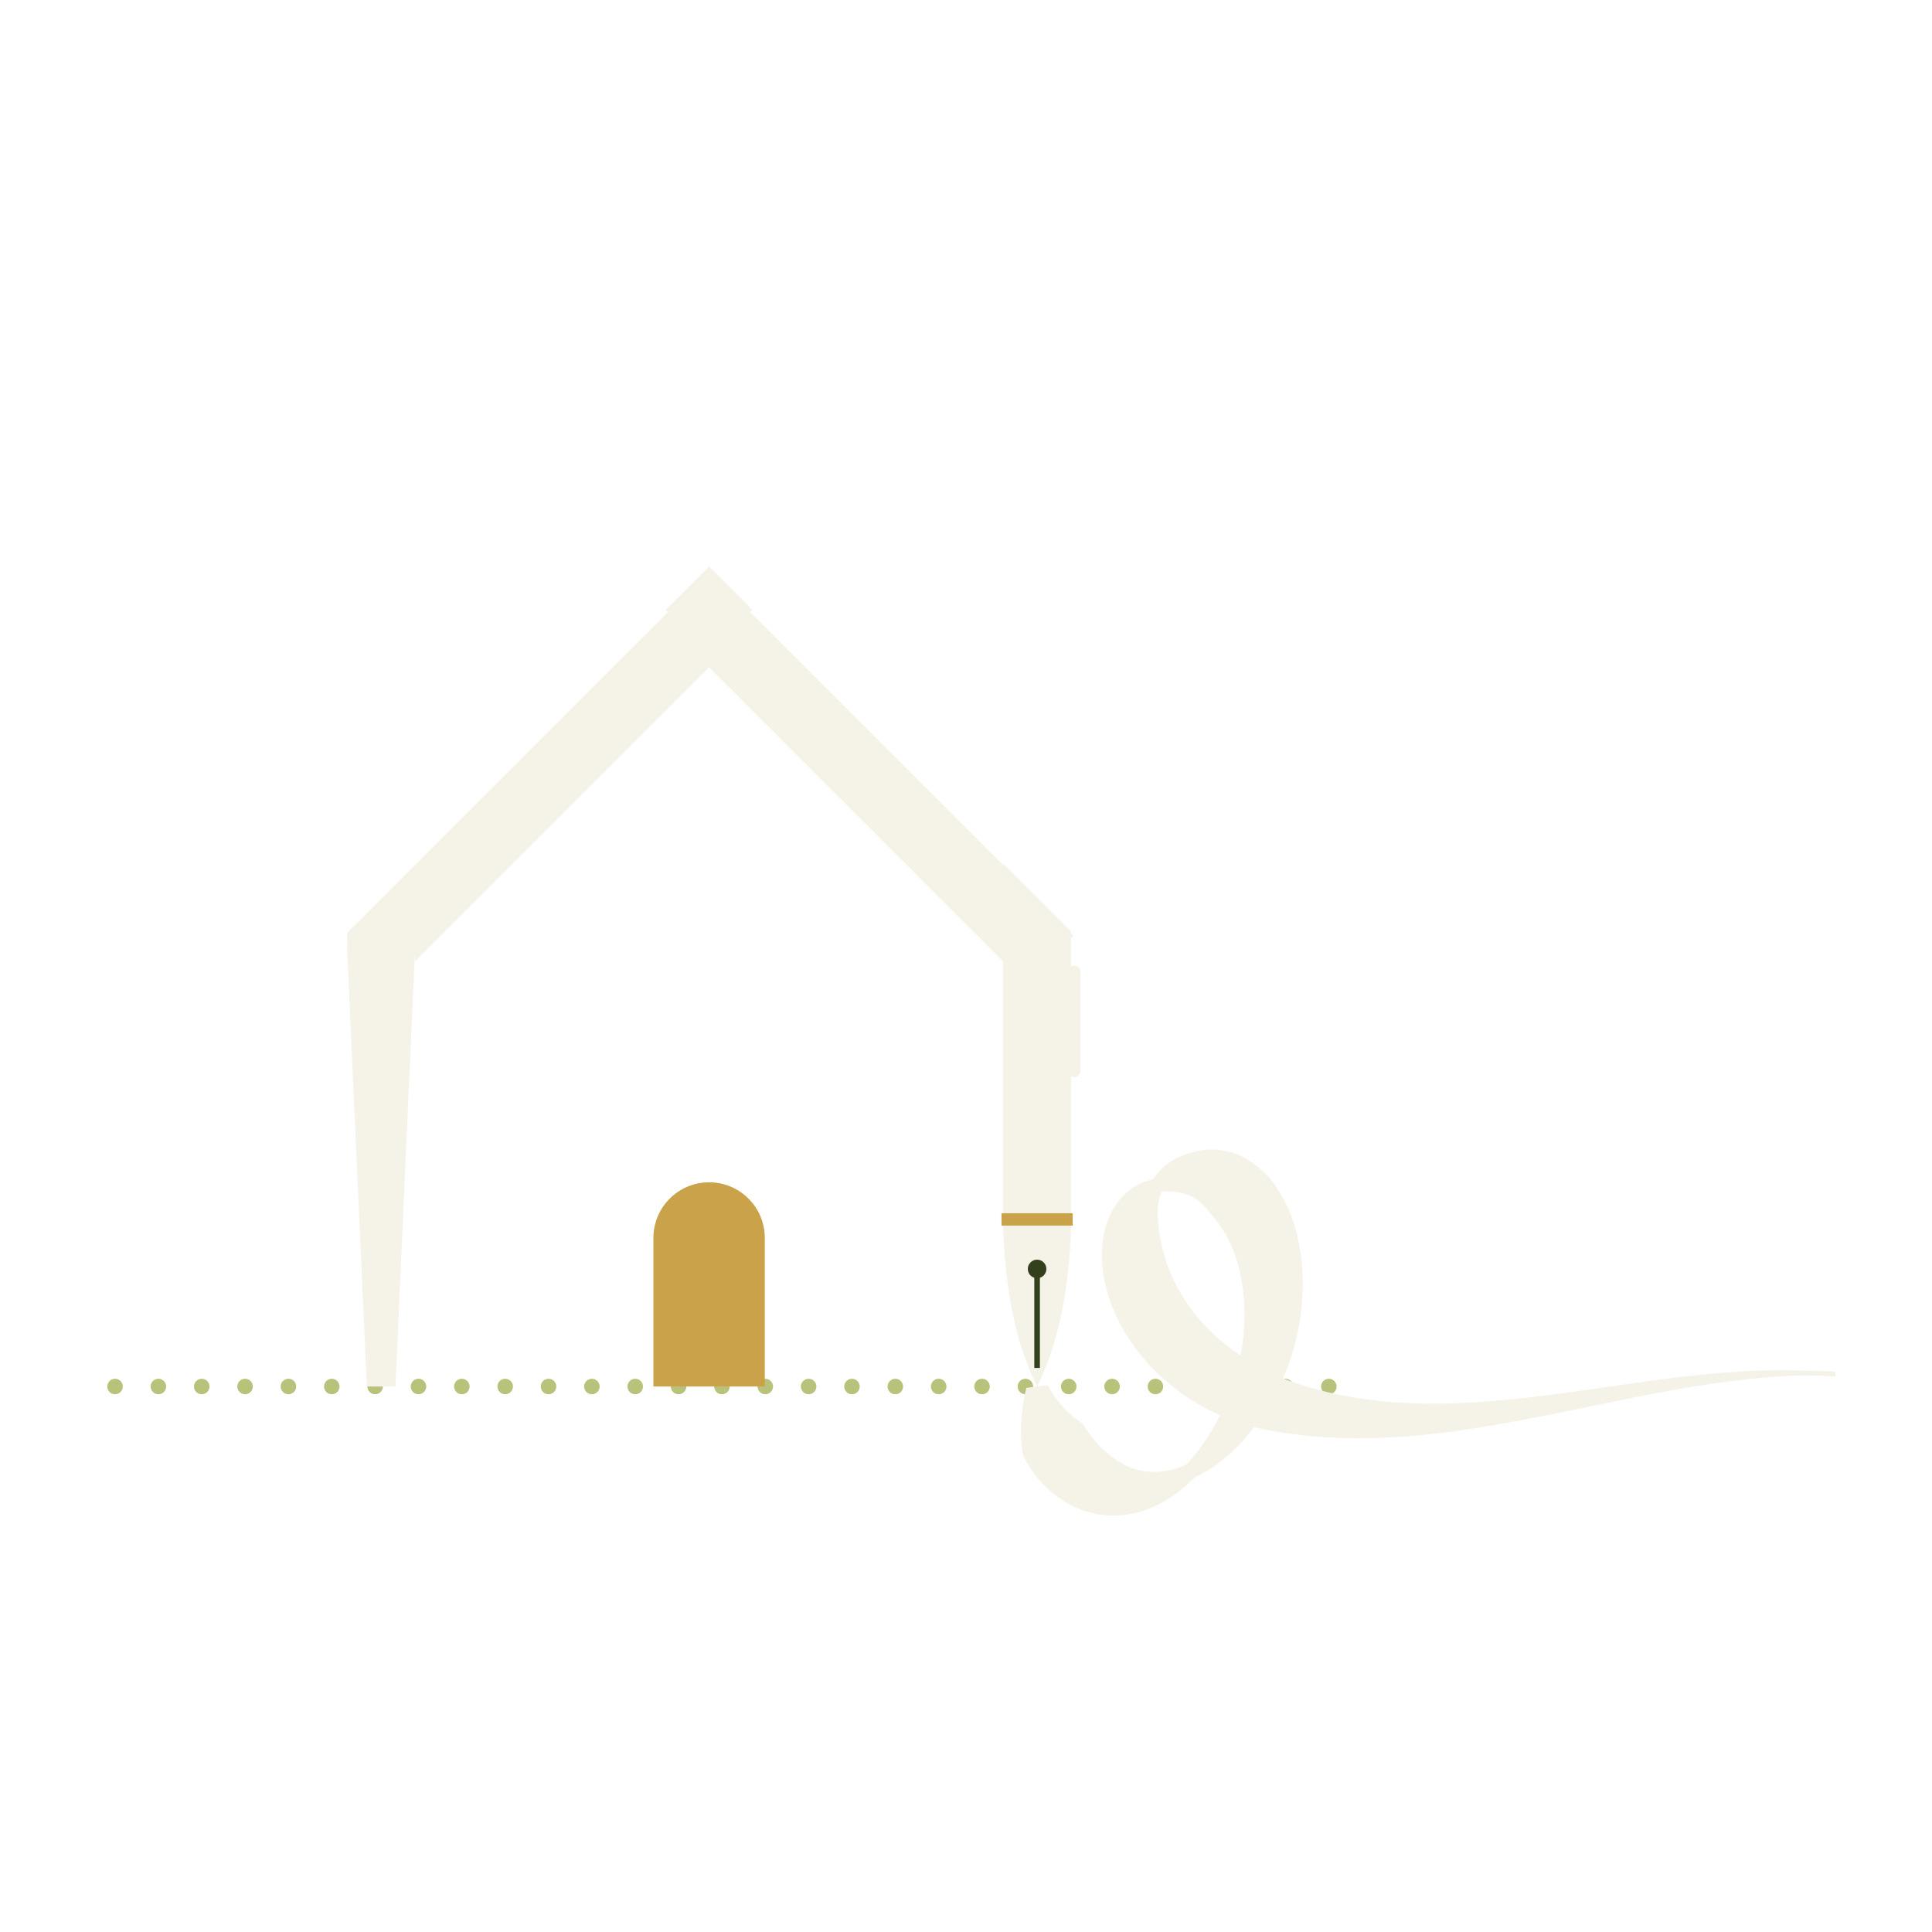
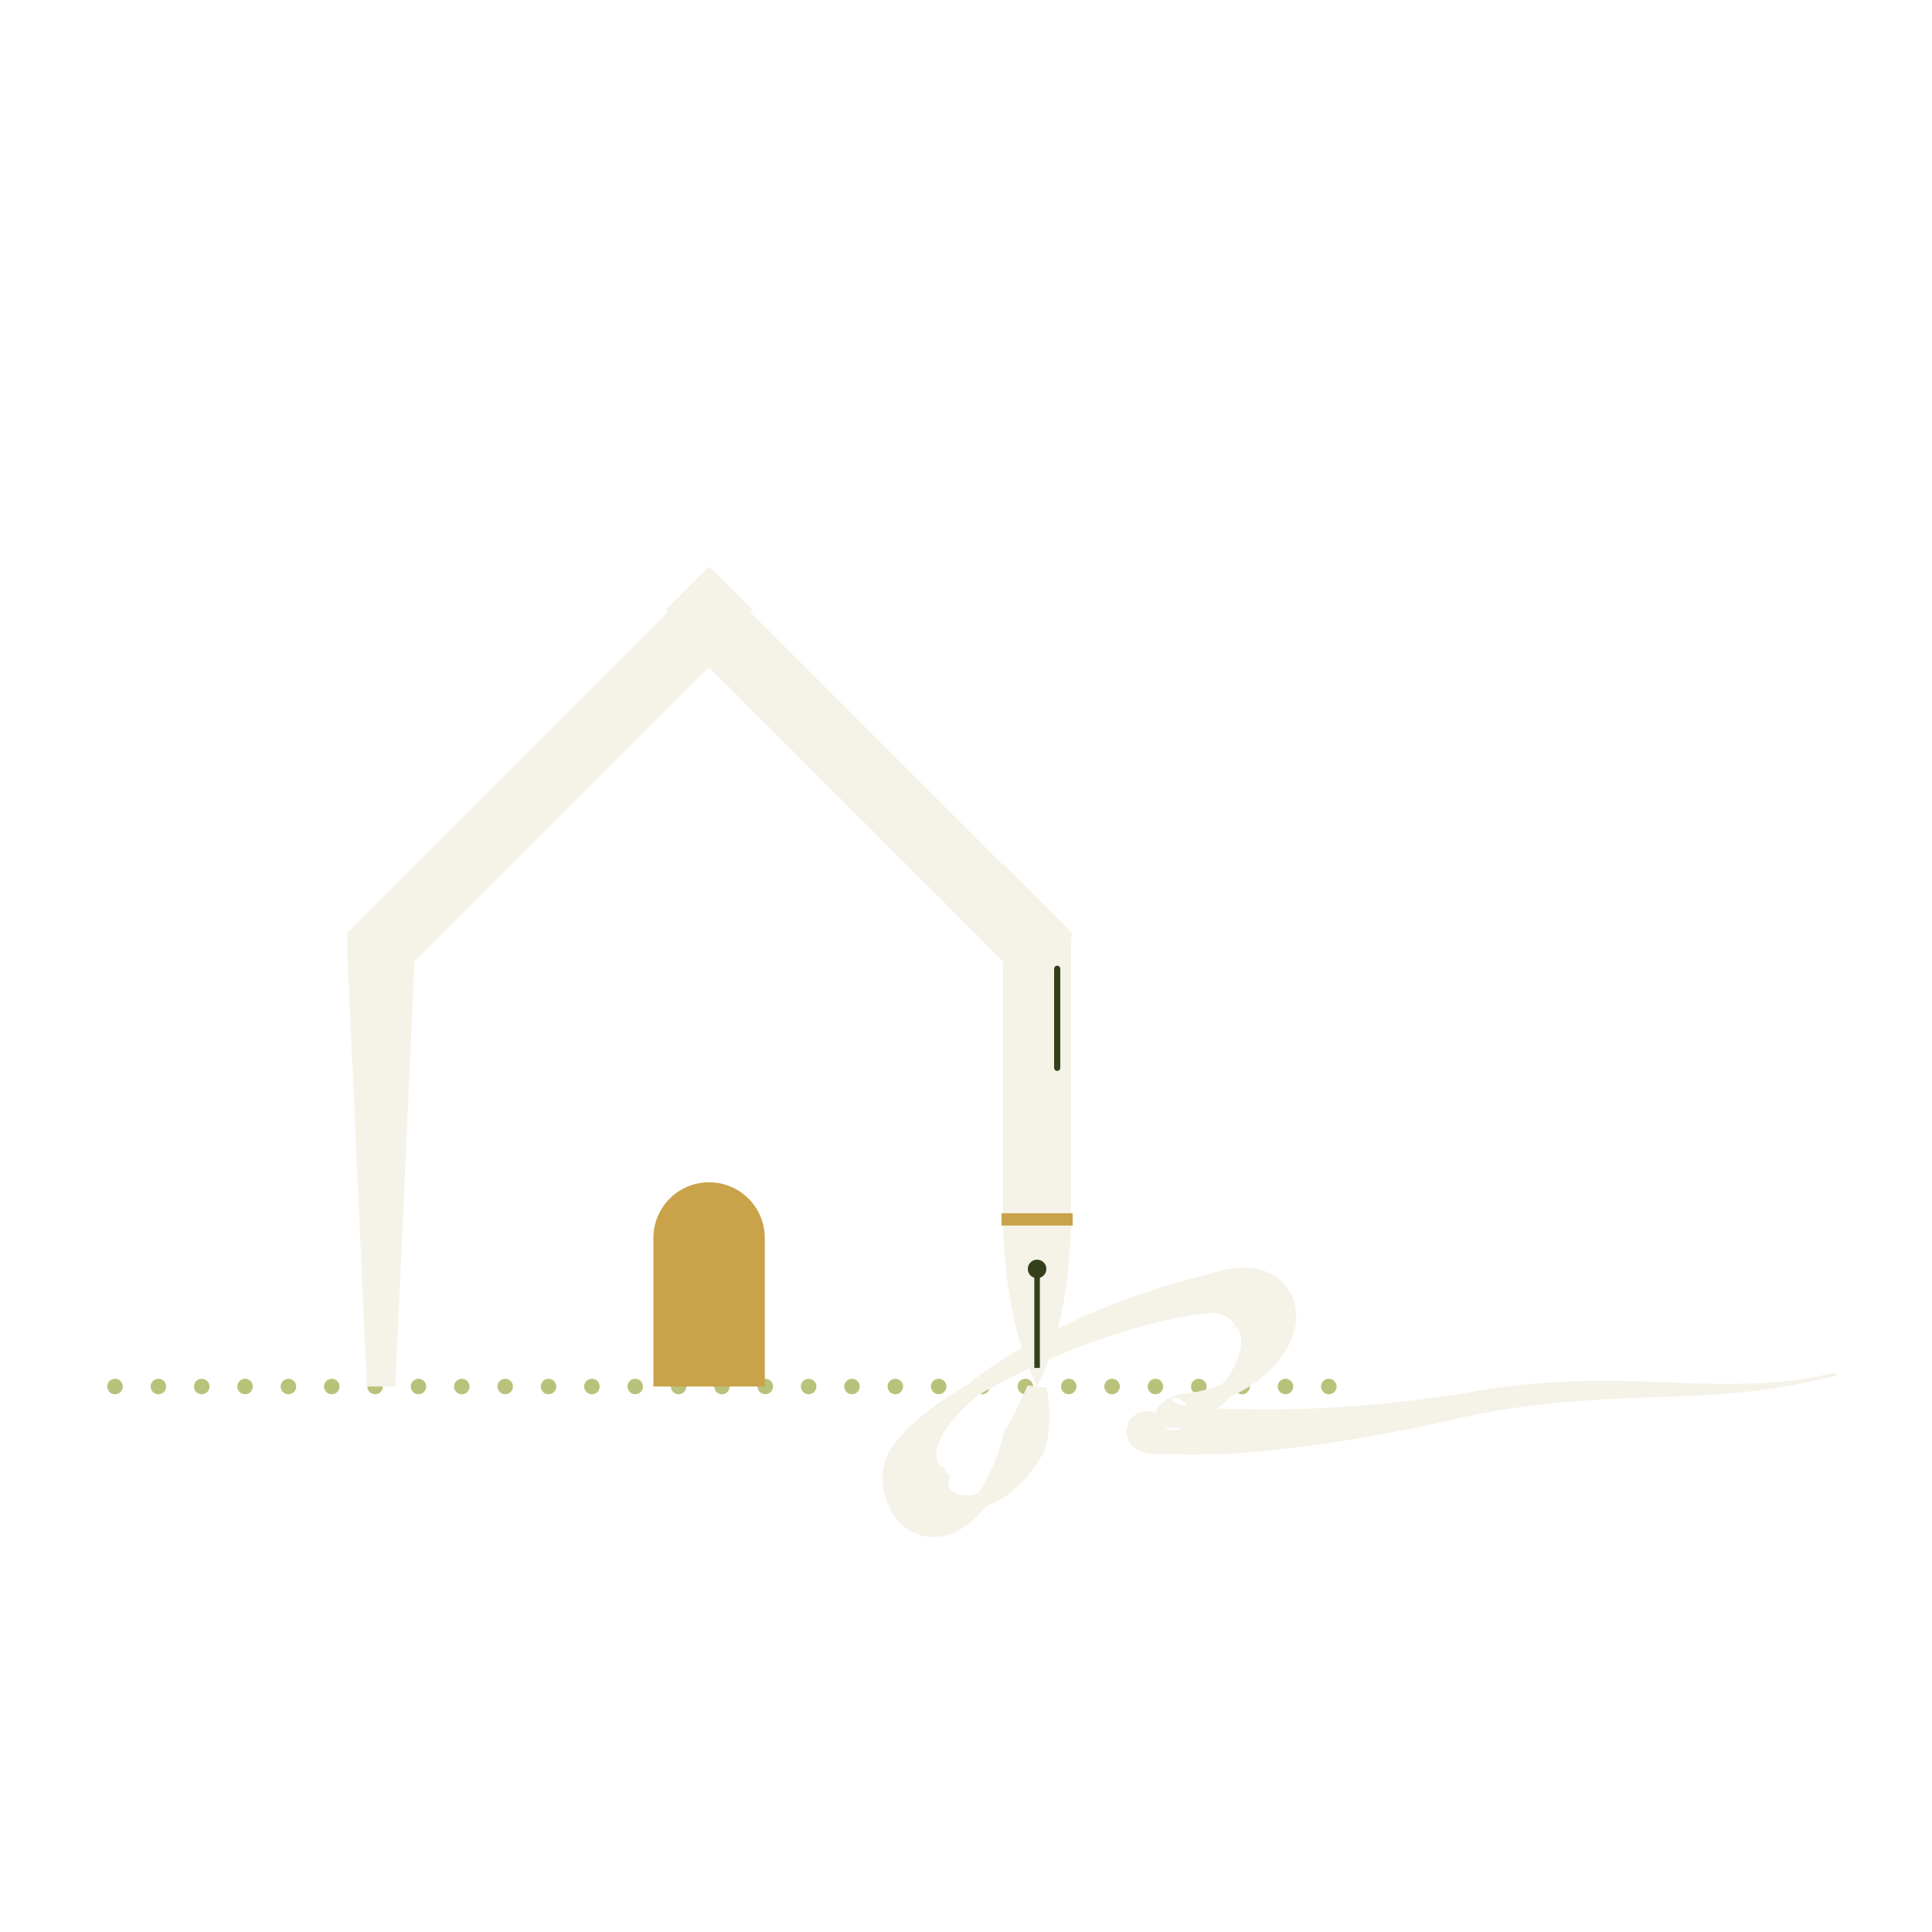
<svg xmlns="http://www.w3.org/2000/svg" viewBox="0 0 512 512" width="512" height="512">
  <g transform="translate(-22 46) scale(0.82)">
    <path d="M64 392H470" fill="none" stroke="#B9C27A" stroke-width="5" stroke-linecap="round" stroke-dasharray="0.01 14" />
    <path d="M238 392V344a18 18 0 0 1 36 0v48z" fill="#C9A24A" />
-     <path d="M154.62 392.00L154.71 389.97L154.80 387.94L154.89 385.91L154.98 383.89L155.08 381.86L155.17 379.83L155.26 377.80L155.35 375.77L155.44 373.74L155.53 371.71L155.62 369.69L155.71 367.66L155.80 365.63L155.90 363.60L155.99 361.57L156.08 359.54L156.17 357.51L156.26 355.49L156.35 353.46L156.44 351.43L156.53 349.40L156.63 347.37L156.72 345.34L156.81 343.31L156.90 341.29L156.99 339.26L157.08 337.23L157.17 335.20L157.26 333.17L157.35 331.14L157.45 329.11L157.54 327.09L157.63 325.06L157.72 323.03L157.81 321.00L157.90 318.97L157.99 316.94L158.08 314.91L158.17 312.89L158.27 310.86L158.36 308.83L158.45 306.80L158.54 304.77L158.63 302.74L158.72 300.71L158.81 298.69L158.90 296.66L158.99 294.63L159.09 292.60L159.18 290.57L159.27 288.54L159.36 286.51L159.45 284.49L159.54 282.46L159.63 280.43L159.72 278.40L159.82 276.37L159.91 274.34L160.00 272.31L160.09 270.29L160.18 268.26L160.27 266.23L160.36 264.20L160.45 262.17L160.54 260.14L160.64 258.11L160.73 256.09L160.82 254.06L160.91 252.03L161.00 254.56L159.29 256.26L160.81 254.75L162.32 253.24L163.84 251.72L165.35 250.21L166.86 248.69L168.38 247.18L169.89 245.66L171.41 244.15L172.92 242.64L174.44 241.12L175.95 239.61L177.46 238.09L178.98 236.58L180.49 235.06L182.01 233.55L183.52 232.04L185.04 230.52L186.55 229.01L188.06 227.49L189.58 225.98L191.09 224.46L192.61 222.95L194.12 221.44L195.64 219.92L197.15 218.41L198.66 216.89L200.18 215.38L201.69 213.86L203.21 212.35L204.72 210.84L206.24 209.32L207.75 207.81L209.26 206.29L210.78 204.78L212.29 203.26L213.81 201.75L215.32 200.24L216.84 198.72L218.35 197.21L219.86 195.69L221.38 194.18L222.89 192.66L224.41 191.15L225.92 189.64L227.44 188.12L228.95 186.61L230.46 185.09L231.98 183.58L233.49 182.06L235.01 180.55L236.52 179.04L238.04 177.52L239.55 176.01L241.06 174.49L242.58 172.98L244.09 171.46L245.61 169.95L247.12 168.44L248.64 166.92L250.15 165.41L251.66 163.89L253.18 162.38L254.69 160.86L256.21 159.35L257.72 157.84L259.24 156.32L260.75 154.81L262.26 153.29L256.00 159.56L249.79 153.35L251.36 154.92L252.94 156.49L254.51 158.06L256.08 159.64L257.65 161.21L259.22 162.78L260.79 164.35L262.36 165.92L263.94 167.49L265.51 169.06L267.08 170.64L268.65 172.21L270.22 173.78L271.79 175.35L273.36 176.92L274.94 178.49L276.51 180.06L278.08 181.64L279.65 183.21L281.22 184.78L282.79 186.35L284.36 187.92L285.94 189.49L287.51 191.06L289.08 192.64L290.65 194.21L292.22 195.78L293.79 197.35L295.36 198.92L296.94 200.49L298.51 202.06L300.08 203.64L301.65 205.21L303.22 206.78L304.79 208.35L306.36 209.92L307.94 211.49L309.51 213.06L311.08 214.64L312.65 216.21L314.22 217.78L315.79 219.35L317.36 220.92L318.94 222.49L320.51 224.06L322.08 225.64L323.65 227.21L325.22 228.78L326.79 230.35L328.36 231.92L329.94 233.49L331.51 235.06L333.08 236.64L334.65 238.21L336.22 239.78L337.79 241.35L339.36 242.92L340.94 244.49L342.51 246.06L344.08 247.64L345.65 249.21L347.22 250.78L348.79 252.35L350.36 253.92L351.94 255.49L353.51 257.06L355.08 258.64L356.65 260.21L358.31 261.69L373.69 246.31L372.21 244.65L370.64 243.08L369.06 241.51L367.49 239.94L365.92 238.36L364.35 236.79L362.78 235.22L361.21 233.65L359.64 232.08L358.06 230.51L356.49 228.94L354.92 227.36L353.35 225.79L351.78 224.22L350.21 222.65L348.64 221.08L347.06 219.51L345.49 217.94L343.92 216.36L342.35 214.79L340.78 213.22L339.21 211.65L337.64 210.08L336.06 208.51L334.49 206.94L332.92 205.36L331.35 203.79L329.78 202.22L328.21 200.65L326.64 199.08L325.06 197.51L323.49 195.94L321.92 194.36L320.35 192.79L318.78 191.22L317.21 189.65L315.64 188.08L314.06 186.51L312.49 184.94L310.92 183.36L309.35 181.79L307.78 180.22L306.21 178.65L304.64 177.08L303.06 175.51L301.49 173.94L299.92 172.36L298.35 170.79L296.78 169.22L295.21 167.65L293.64 166.08L292.06 164.51L290.49 162.94L288.92 161.36L287.35 159.79L285.78 158.22L284.21 156.65L282.64 155.08L281.06 153.51L279.49 151.94L277.92 150.36L276.35 148.79L274.78 147.22L273.21 145.65L271.64 144.08L270.06 142.51L268.49 140.94L266.92 139.36L265.35 137.79L256.00 128.44L246.71 137.74L245.19 139.25L243.68 140.76L242.16 142.28L240.65 143.79L239.14 145.31L237.62 146.82L236.11 148.34L234.59 149.85L233.08 151.36L231.56 152.88L230.05 154.39L228.54 155.91L227.02 157.42L225.51 158.94L223.99 160.45L222.48 161.96L220.96 163.48L219.45 164.99L217.94 166.51L216.42 168.02L214.91 169.54L213.39 171.05L211.88 172.56L210.36 174.08L208.85 175.59L207.34 177.11L205.82 178.62L204.31 180.14L202.79 181.65L201.28 183.16L199.76 184.68L198.25 186.19L196.74 187.71L195.22 189.22L193.71 190.74L192.19 192.25L190.68 193.76L189.16 195.28L187.65 196.79L186.14 198.31L184.62 199.82L183.11 201.34L181.59 202.85L180.08 204.36L178.56 205.88L177.05 207.39L175.54 208.91L174.02 210.42L172.51 211.94L170.99 213.45L169.48 214.96L167.96 216.48L166.45 217.99L164.94 219.51L163.42 221.02L161.91 222.54L160.39 224.05L158.88 225.56L157.36 227.08L155.85 228.59L154.34 230.11L152.82 231.62L151.31 233.14L149.79 234.65L148.28 236.16L146.76 237.68L145.25 239.19L143.74 240.71L139.00 245.44L139.09 252.03L139.18 254.06L139.27 256.09L139.36 258.11L139.46 260.14L139.55 262.17L139.64 264.20L139.73 266.23L139.82 268.26L139.91 270.29L140.00 272.31L140.09 274.34L140.18 276.37L140.28 278.40L140.37 280.43L140.46 282.46L140.55 284.49L140.64 286.51L140.73 288.54L140.82 290.57L140.91 292.60L141.01 294.63L141.10 296.66L141.19 298.69L141.28 300.71L141.37 302.74L141.46 304.77L141.55 306.80L141.64 308.83L141.73 310.86L141.83 312.89L141.92 314.91L142.01 316.94L142.10 318.97L142.19 321.00L142.28 323.03L142.37 325.06L142.46 327.09L142.55 329.11L142.65 331.14L142.74 333.17L142.83 335.20L142.92 337.23L143.01 339.26L143.10 341.29L143.19 343.31L143.28 345.34L143.37 347.37L143.47 349.40L143.56 351.43L143.65 353.46L143.74 355.49L143.83 357.51L143.92 359.54L144.01 361.57L144.10 363.60L144.20 365.63L144.29 367.66L144.38 369.69L144.47 371.71L144.56 373.74L144.65 375.77L144.74 377.80L144.83 379.83L144.92 381.86L145.02 383.89L145.11 385.91L145.20 387.94L145.29 389.97L145.38 392.00Z M358.53 392.43L358.15 394.09L357.80 395.80L357.51 397.51L357.26 399.23L357.06 400.95L356.91 402.68L356.82 404.40L356.79 406.13L356.81 407.86L356.90 409.59L357.05 411.31L357.26 413.03L357.65 414.68L358.44 416.11L359.28 417.51L360.16 418.87L361.10 420.18L362.09 421.44L363.12 422.65L364.20 423.82L365.32 424.93L366.49 425.98L367.69 426.97L368.94 427.90L370.22 428.77L371.54 429.58L372.89 430.31L374.27 430.98L375.67 431.58L377.10 432.10L378.54 432.55L380.00 432.93L381.47 433.23L382.95 433.45L384.44 433.60L385.92 433.68L387.40 433.68L388.87 433.61L390.33 433.47L391.78 433.26L393.22 432.98L394.63 432.64L396.03 432.24L397.40 431.77L398.75 431.25L400.08 430.67L401.38 430.03L402.65 429.35L403.90 428.62L405.13 427.84L406.33 427.02L407.51 426.15L408.66 425.24L409.79 424.29L410.89 423.30L411.98 422.27L413.08 421.25L414.46 420.58L415.85 419.84L417.23 419.04L418.62 418.16L419.99 417.21L421.36 416.19L422.72 415.10L424.07 413.94L425.41 412.70L426.73 411.40L428.04 410.03L429.33 408.58L430.61 407.07L431.87 405.51L433.08 403.92L434.24 402.30L435.35 400.66L436.41 399.00L437.43 397.31L438.40 395.61L439.32 393.88L440.19 392.14L441.01 390.39L441.79 388.62L442.51 386.83L443.19 385.04L443.82 383.24L444.41 381.43L444.95 379.62L445.44 377.80L445.88 375.97L446.28 374.15L446.63 372.32L446.94 370.50L447.21 368.68L447.42 366.86L447.60 365.05L447.73 363.24L447.81 361.44L447.85 359.65L447.85 357.87L447.81 356.10L447.72 354.34L447.59 352.59L447.41 350.86L447.19 349.14L446.93 347.44L446.62 345.76L446.27 344.09L445.87 342.45L445.43 340.83L444.94 339.23L444.40 337.65L443.82 336.10L443.19 334.58L442.50 333.08L441.77 331.62L440.98 330.19L440.14 328.80L439.24 327.44L438.28 326.14L437.26 324.87L436.19 323.66L435.05 322.51L433.85 321.42L432.59 320.40L431.27 319.46L429.90 318.60L428.47 317.82L426.99 317.15L425.46 316.58L423.90 316.12L422.31 315.77L420.70 315.54L419.08 315.43L417.47 315.43L415.86 315.55L414.27 315.78L412.71 316.12L411.17 316.55L409.68 317.07L408.22 317.68L406.79 318.37L405.42 319.16L404.15 320.03L402.98 320.98L401.92 321.99L400.97 323.06L400.13 324.16L399.25 325.09L397.94 325.43L396.64 325.87L395.36 326.42L394.11 327.07L392.89 327.82L391.72 328.67L390.61 329.62L389.56 330.66L388.58 331.79L387.67 332.99L386.84 334.26L386.09 335.60L385.42 336.99L384.83 338.44L384.33 339.92L383.90 341.45L383.55 343.01L383.29 344.59L383.10 346.20L382.99 347.84L382.95 349.49L382.98 351.15L383.09 352.83L383.26 354.52L383.51 356.21L383.82 357.91L384.20 359.61L384.65 361.31L385.16 363.02L385.73 364.71L386.37 366.41L387.08 368.09L387.84 369.77L388.67 371.44L389.56 373.09L390.51 374.73L391.52 376.36L392.60 377.96L393.73 379.55L394.92 381.11L396.17 382.65L397.48 384.17L398.85 385.65L400.28 387.11L401.76 388.54L403.31 389.93L404.91 391.29L406.56 392.61L408.27 393.89L410.03 395.13L411.85 396.33L413.72 397.48L415.64 398.58L417.62 399.64L419.64 400.65L421.72 401.60L423.84 402.50L426.01 403.35L428.25 404.10L430.55 404.74L432.88 405.32L435.26 405.85L437.72 406.30L440.59 406.76L443.37 407.18L446.14 407.55L448.90 407.86L451.65 408.12L454.39 408.33L457.11 408.50L459.83 408.61L462.54 408.69L465.23 408.72L467.92 408.71L470.59 408.66L473.26 408.58L475.92 408.46L478.57 408.30L481.22 408.12L483.86 407.90L486.49 407.66L489.11 407.39L491.73 407.10L494.34 406.78L496.95 406.43L499.55 406.07L502.15 405.69L504.74 405.28L507.33 404.86L509.92 404.43L512.50 403.98L515.08 403.51L517.65 403.04L520.23 402.55L522.80 402.06L525.37 401.55L527.94 401.04L530.50 400.53L533.07 400.01L535.63 399.48L538.19 398.96L540.75 398.43L543.31 397.90L545.87 397.38L548.43 396.85L550.98 396.34L553.54 395.82L556.09 395.32L558.64 394.82L561.20 394.33L563.75 393.85L566.30 393.39L568.85 392.93L571.40 392.49L573.96 392.06L576.51 391.66L579.06 391.26L581.61 390.89L584.16 390.54L586.71 390.21L589.26 389.90L591.82 389.61L594.37 389.35L596.92 389.12L599.48 388.91L602.03 388.73L604.59 388.58L607.15 388.47L609.71 388.38L612.27 388.42L614.83 388.50L617.39 388.62L619.95 388.77L620.05 387.23L617.47 387.08L614.88 386.98L612.30 386.92L609.72 386.88L607.14 386.80L604.55 386.76L601.97 386.75L599.38 386.77L596.79 386.83L594.20 386.92L591.61 387.03L589.02 387.18L586.43 387.35L583.84 387.54L581.25 387.76L578.66 388.00L576.06 388.26L573.47 388.53L570.88 388.83L568.29 389.13L565.70 389.45L563.11 389.79L560.52 390.13L557.93 390.48L555.34 390.84L552.75 391.21L550.16 391.57L547.57 391.95L544.99 392.32L542.40 392.69L539.82 393.06L537.24 393.42L534.65 393.78L532.07 394.13L529.50 394.47L526.92 394.81L524.34 395.13L521.77 395.44L519.20 395.73L516.63 396.00L514.07 396.26L511.50 396.50L508.94 396.72L506.38 396.92L503.83 397.09L501.28 397.23L498.74 397.35L496.20 397.44L493.66 397.50L491.13 397.53L488.60 397.53L486.09 397.49L483.57 397.42L481.07 397.31L478.57 397.17L476.08 396.98L473.59 396.76L471.12 396.49L468.65 396.18L466.20 395.83L463.75 395.43L461.31 394.99L458.89 394.50L456.47 393.97L454.07 393.39L451.67 392.75L449.29 392.07L446.92 391.34L444.56 390.56L442.28 389.70L440.50 388.91L438.74 388.08L437.04 387.23L435.39 386.35L433.78 385.49L432.20 384.65L430.68 383.78L429.20 382.88L427.77 381.97L426.38 381.03L425.05 380.08L423.75 379.11L422.50 378.12L421.30 377.12L420.14 376.10L419.01 375.07L417.93 374.03L416.89 372.98L415.89 371.93L414.93 370.86L414.01 369.78L413.12 368.71L412.28 367.62L411.46 366.53L410.69 365.44L409.95 364.35L409.25 363.26L408.58 362.17L407.95 361.09L407.35 360.00L406.79 358.92L406.26 357.85L405.76 356.79L405.29 355.73L404.85 354.69L404.45 353.65L404.07 352.63L403.72 351.62L403.40 350.62L403.11 349.64L402.84 348.68L402.59 347.73L402.36 346.80L402.16 345.88L401.98 344.98L401.81 344.10L401.66 343.23L401.52 342.38L401.40 341.53L401.29 340.70L401.19 339.87L401.11 339.04L401.04 338.22L400.98 337.38L400.95 336.54L400.94 335.69L400.97 334.82L401.03 333.93L401.14 333.02L401.30 332.09L401.53 331.14L401.84 330.18L402.23 329.22L403.15 328.93L404.20 328.92L405.23 328.97L406.24 329.08L407.24 329.23L408.23 329.41L409.21 329.63L410.17 329.87L411.05 330.17L411.87 330.51L412.61 330.90L413.28 331.31L413.89 331.74L414.45 332.19L414.95 332.64L415.41 333.09L415.84 333.54L416.24 333.98L416.63 334.42L417.01 334.86L417.39 335.30L417.77 335.74L418.16 336.20L418.56 336.67L418.98 337.16L419.40 337.67L419.84 338.21L420.28 338.79L420.73 339.39L421.19 340.03L421.65 340.71L422.12 341.43L422.58 342.19L423.04 342.99L423.50 343.82L423.95 344.70L424.39 345.61L424.82 346.57L425.23 347.56L425.63 348.58L426.01 349.65L426.38 350.74L426.73 351.87L427.05 353.03L427.36 354.22L427.64 355.44L427.90 356.68L428.13 357.96L428.34 359.25L428.52 360.57L428.68 361.92L428.81 363.28L428.91 364.66L428.98 366.07L429.02 367.49L429.03 368.92L429.02 370.37L428.97 371.83L428.89 373.31L428.77 374.80L428.63 376.30L428.45 377.80L428.24 379.32L427.99 380.84L427.71 382.37L427.40 383.91L427.05 385.45L426.66 386.99L426.23 388.54L425.77 390.09L425.27 391.64L424.73 393.19L424.14 394.75L423.52 396.29L422.85 397.84L422.15 399.39L421.39 400.93L420.59 402.44L419.79 403.91L418.97 405.33L418.14 406.71L417.31 408.04L416.46 409.33L415.61 410.58L414.74 411.79L413.87 412.95L412.98 414.08L412.09 415.17L411.18 416.23L410.26 417.24L409.04 417.80L407.81 418.23L406.59 418.61L405.38 418.92L404.20 419.17L403.04 419.35L401.90 419.48L400.79 419.56L399.71 419.58L398.66 419.55L397.63 419.47L396.64 419.35L395.69 419.19L394.77 418.99L393.88 418.75L393.03 418.49L392.21 418.19L391.42 417.87L390.66 417.53L389.93 417.17L389.24 416.79L388.56 416.40L387.92 415.99L387.29 415.57L386.69 415.14L386.10 414.70L385.53 414.24L384.97 413.78L384.42 413.31L383.88 412.82L383.35 412.33L382.83 411.82L382.31 411.29L381.80 410.75L381.29 410.19L380.78 409.62L380.28 409.02L379.78 408.41L379.28 407.77L378.79 407.10L378.30 406.41L377.82 405.69L377.34 404.94L376.86 404.16L376.05 403.53L375.13 402.89L374.19 402.19L373.26 401.43L372.33 400.60L371.41 399.71L370.50 398.75L369.60 397.72L368.72 396.63L367.87 395.48L367.04 394.25L366.23 392.97L365.47 391.57Z" fill="#F5F2E8" />
+     <path d="M154.62 392.00L154.71 389.97L154.80 387.94L154.89 385.91L154.98 383.89L155.08 381.86L155.17 379.83L155.26 377.80L155.35 375.77L155.44 373.74L155.53 371.71L155.62 369.69L155.71 367.66L155.80 365.63L155.90 363.60L155.99 361.57L156.08 359.54L156.17 357.51L156.26 355.49L156.35 353.46L156.44 351.43L156.53 349.40L156.63 347.37L156.72 345.34L156.81 343.31L156.90 341.29L156.99 339.26L157.08 337.23L157.17 335.20L157.26 333.17L157.35 331.14L157.45 329.11L157.54 327.09L157.63 325.06L157.72 323.03L157.81 321.00L157.90 318.97L157.99 316.94L158.08 314.91L158.17 312.89L158.27 310.86L158.36 308.83L158.45 306.80L158.54 304.77L158.63 302.74L158.72 300.71L158.81 298.69L158.90 296.66L158.99 294.63L159.09 292.60L159.18 290.57L159.27 288.54L159.36 286.51L159.45 284.49L159.54 282.46L159.63 280.43L159.72 278.40L159.82 276.37L159.91 274.34L160.00 272.31L160.09 270.29L160.18 268.26L160.27 266.23L160.36 264.20L160.45 262.17L160.54 260.14L160.64 258.11L160.73 256.09L160.82 254.06L160.91 252.03L161.00 254.56L159.29 256.26L160.81 254.75L162.32 253.24L163.84 251.72L165.35 250.21L166.86 248.69L168.38 247.18L169.89 245.66L171.41 244.15L172.92 242.64L174.44 241.12L175.95 239.61L177.46 238.09L178.98 236.58L180.49 235.06L182.01 233.55L183.52 232.04L185.04 230.52L186.55 229.01L188.06 227.49L189.58 225.98L191.09 224.46L192.61 222.95L194.12 221.44L195.64 219.92L197.15 218.41L198.66 216.89L200.18 215.38L201.69 213.86L203.21 212.35L204.72 210.84L206.24 209.32L207.75 207.81L209.26 206.29L210.78 204.78L212.29 203.26L213.81 201.75L215.32 200.24L216.84 198.72L218.35 197.21L219.86 195.69L221.38 194.18L222.89 192.66L224.41 191.15L225.92 189.64L227.44 188.12L228.95 186.61L230.46 185.09L231.98 183.58L233.49 182.06L235.01 180.55L236.52 179.04L238.04 177.52L239.55 176.01L241.06 174.49L242.58 172.98L244.09 171.46L245.61 169.95L247.12 168.44L248.64 166.92L250.15 165.41L251.66 163.89L253.18 162.38L254.69 160.86L256.21 159.35L257.72 157.84L259.24 156.32L260.75 154.81L262.26 153.29L256.00 159.56L249.79 153.35L251.36 154.92L252.94 156.49L254.51 158.06L256.08 159.64L257.65 161.21L259.22 162.78L260.79 164.35L262.36 165.92L263.94 167.49L265.51 169.06L267.08 170.64L268.65 172.21L270.22 173.78L271.79 175.35L273.36 176.92L274.94 178.49L276.51 180.06L278.08 181.64L279.65 183.21L281.22 184.78L282.79 186.35L284.36 187.92L285.94 189.49L287.51 191.06L289.08 192.64L290.65 194.21L292.22 195.78L293.79 197.35L295.36 198.92L296.94 200.49L298.51 202.06L300.08 203.64L301.65 205.21L303.22 206.78L304.79 208.35L306.36 209.92L307.94 211.49L309.51 213.06L311.08 214.64L312.65 216.21L314.22 217.78L315.79 219.35L317.36 220.92L318.94 222.49L320.51 224.06L322.08 225.64L323.65 227.21L325.22 228.78L326.79 230.35L328.36 231.92L329.94 233.49L331.51 235.06L333.08 236.64L334.65 238.21L336.22 239.78L337.79 241.35L339.36 242.92L340.94 244.49L342.51 246.06L344.08 247.64L345.65 249.21L347.22 250.78L348.79 252.35L350.36 253.92L351.94 255.49L353.51 257.06L355.08 258.64L356.65 260.21L358.31 261.69L373.69 246.31L372.21 244.65L370.64 243.08L369.06 241.51L367.49 239.94L365.92 238.36L364.35 236.79L362.78 235.22L361.21 233.65L359.64 232.08L358.06 230.51L356.49 228.94L354.92 227.36L353.35 225.79L351.78 224.22L350.21 222.65L348.64 221.08L347.06 219.51L345.49 217.94L343.92 216.36L342.35 214.79L340.78 213.22L339.21 211.65L337.64 210.08L336.06 208.51L334.49 206.94L332.92 205.36L331.35 203.79L329.78 202.22L328.21 200.65L326.64 199.08L325.06 197.51L323.49 195.94L321.92 194.36L320.35 192.79L318.78 191.22L317.21 189.65L315.64 188.08L314.06 186.51L312.49 184.94L310.92 183.36L309.35 181.79L307.78 180.22L306.21 178.65L304.64 177.08L303.06 175.51L301.49 173.94L299.92 172.36L298.35 170.79L296.78 169.22L295.21 167.65L293.64 166.08L292.06 164.51L290.49 162.94L288.92 161.36L287.35 159.79L285.78 158.22L284.21 156.65L282.64 155.08L281.06 153.51L279.49 151.94L277.92 150.36L276.35 148.79L274.78 147.22L273.21 145.65L271.64 144.08L270.06 142.51L268.49 140.94L266.92 139.36L265.35 137.79L256.00 128.44L246.71 137.74L245.19 139.25L243.68 140.76L242.16 142.28L240.65 143.79L239.14 145.31L237.62 146.82L236.11 148.34L234.59 149.85L233.08 151.36L231.56 152.88L230.05 154.39L228.54 155.91L227.02 157.42L225.51 158.94L223.99 160.45L222.48 161.96L220.96 163.48L219.45 164.99L217.94 166.51L216.42 168.02L214.91 169.54L213.39 171.05L211.88 172.56L210.36 174.08L208.85 175.59L207.34 177.11L205.82 178.62L204.31 180.14L202.79 181.65L201.28 183.16L199.76 184.68L198.25 186.19L196.74 187.71L195.22 189.22L193.71 190.74L192.19 192.25L190.68 193.76L189.16 195.28L187.65 196.79L186.14 198.31L184.62 199.82L183.11 201.34L181.59 202.85L180.08 204.36L178.56 205.88L177.05 207.39L175.54 208.91L174.02 210.42L172.51 211.94L170.99 213.45L169.48 214.96L167.96 216.48L166.45 217.99L164.94 219.51L163.42 221.02L161.91 222.54L160.39 224.05L158.88 225.56L157.36 227.08L155.85 228.59L154.34 230.11L152.82 231.62L151.31 233.14L149.79 234.65L148.28 236.16L146.76 237.68L145.25 239.19L143.74 240.71L139.00 245.44L139.09 252.03L139.18 254.06L139.27 256.09L139.36 258.11L139.46 260.14L139.55 262.17L139.64 264.20L139.73 266.23L139.82 268.26L139.91 270.29L140.00 272.31L140.09 274.34L140.18 276.37L140.28 278.40L140.37 280.43L140.46 282.46L140.55 284.49L140.64 286.51L140.73 288.54L140.82 290.57L140.91 292.60L141.01 294.63L141.10 296.66L141.19 298.69L141.28 300.71L141.37 302.74L141.46 304.77L141.55 306.80L141.64 308.83L141.73 310.86L141.83 312.89L141.92 314.91L142.01 316.94L142.10 318.97L142.19 321.00L142.28 323.03L142.37 325.06L142.46 327.09L142.55 329.11L142.65 331.14L142.74 333.17L142.83 335.20L142.92 337.23L143.01 339.26L143.10 341.29L143.19 343.31L143.28 345.34L143.37 347.37L143.47 349.40L143.56 351.43L143.65 353.46L143.74 355.49L143.83 357.51L143.92 359.54L144.01 361.57L144.10 363.60L144.20 365.63L144.29 367.66L144.38 369.69L144.47 371.71L144.56 373.74L144.65 375.77L144.74 377.80L144.83 379.83L144.92 381.86L145.02 383.89L145.11 385.91L145.20 387.94L145.29 389.97L145.38 392.00Z M358.92 391.66L358.22 393.26L357.54 394.77L356.86 396.24L356.18 397.65L355.50 399.02L354.83 400.34L354.17 401.61L353.51 402.84L352.86 404.03L352.22 405.18L351.59 406.30L351.12 407.43L350.83 408.61L350.52 409.77L350.19 410.90L349.86 412.00L349.51 413.08L349.14 414.13L348.76 415.16L348.37 416.17L347.97 417.15L347.56 418.11L347.13 419.05L346.70 419.96L346.26 420.85L345.80 421.72L345.34 422.57L344.86 423.40L344.38 424.21L343.89 424.99L343.39 425.76L342.87 426.52L342.08 426.84L341.22 427.00L340.39 427.11L339.59 427.15L338.81 427.14L338.06 427.08L337.35 426.96L336.68 426.78L336.07 426.56L335.50 426.29L334.99 425.98L334.54 425.63L334.16 425.26L333.85 424.86L333.60 424.45L333.43 424.04L333.32 423.64L333.28 423.26L333.29 422.91L333.34 422.59L333.43 422.31L333.54 422.07L333.65 421.88L333.76 421.72L333.85 421.60L333.91 421.50L333.94 421.42L333.92 421.33L333.87 421.23L333.77 421.11L333.63 420.96L333.46 420.76L333.25 420.51L333.03 420.21L332.79 419.84L332.53 419.40L332.28 418.90L332.02 418.37L331.72 418.10L331.34 417.96L330.94 417.73L330.55 417.38L330.19 416.92L329.89 416.34L329.66 415.67L329.51 414.91L329.46 414.07L329.50 413.17L329.65 412.21L329.89 411.21L330.23 410.18L330.66 409.13L331.18 408.05L331.79 406.96L332.48 405.86L333.24 404.75L334.08 403.64L334.99 402.52L335.97 401.41L337.01 400.30L338.11 399.18L339.26 398.08L340.47 396.97L341.73 395.88L343.06 394.80L344.55 393.92L346.08 393.05L347.64 392.18L349.23 391.31L350.85 390.44L352.49 389.58L354.16 388.73L355.86 387.88L357.57 387.04L359.31 386.21L361.07 385.39L362.85 384.57L364.65 383.77L366.46 382.97L368.29 382.19L370.13 381.43L371.99 380.67L373.85 379.93L375.72 379.20L377.60 378.49L379.48 377.80L381.37 377.12L383.26 376.46L385.15 375.82L387.04 375.19L388.93 374.59L390.82 374.01L392.69 373.45L394.56 372.91L396.43 372.39L398.28 371.90L400.11 371.43L401.94 370.99L403.74 370.57L405.53 370.18L407.30 369.81L409.05 369.48L410.77 369.17L412.47 368.90L414.14 368.65L415.78 368.44L417.39 368.26L418.90 368.21L419.88 368.37L420.81 368.56L421.66 368.79L422.43 369.06L423.12 369.37L423.72 369.70L424.25 370.06L424.68 370.44L425.03 370.82L425.30 371.20L425.48 371.56L425.59 371.90L425.63 372.21L425.61 372.47L425.54 372.68L425.44 372.83L425.32 372.93L425.20 372.97L425.09 372.97L425.01 372.92L424.96 372.85L424.96 372.76L425.01 372.67L425.10 372.59L425.24 372.54L425.41 372.52L425.62 372.55L425.85 372.63L426.10 372.76L426.35 372.95L426.60 373.19L426.85 373.49L427.08 373.85L427.29 374.26L427.48 374.72L427.64 375.22L427.77 375.77L427.86 376.36L427.92 376.99L427.93 377.64L427.91 378.33L427.85 379.05L427.75 379.78L427.60 380.54L427.41 381.32L427.18 382.12L426.90 382.92L426.58 383.74L426.22 384.57L425.81 385.40L425.36 386.24L424.86 387.09L424.32 387.93L423.73 388.77L423.10 389.61L422.42 390.45L421.70 391.28L420.66 391.69L419.60 392.07L418.52 392.43L417.42 392.77L416.30 393.08L415.16 393.37L414.00 393.63L412.83 393.87L411.63 394.08L410.42 394.27L409.19 394.43L407.94 394.57L406.58 394.93L405.37 395.50L404.28 396.05L403.29 396.63L402.42 397.25L401.66 397.94L401.04 398.72L400.59 399.61L400.20 400.41L398.88 400.11L397.01 399.97L394.40 400.58L391.69 402.92L390.66 406.80L391.88 410.27L393.97 412.26L395.93 413.19L397.55 413.58L398.92 413.75L400.12 413.83L401.24 413.87L402.32 413.89L403.39 413.91L404.48 413.93L405.59 413.95L406.74 413.97L407.94 413.98L409.18 413.99L410.48 414.00L411.82 414.00L413.22 413.99L414.67 413.98L416.18 413.96L417.73 413.93L419.34 413.89L421.00 413.84L422.71 413.78L424.47 413.72L426.27 413.64L428.12 413.52L430.02 413.36L431.96 413.18L433.94 412.99L435.96 412.78L438.02 412.56L440.12 412.33L442.26 412.08L444.43 411.82L446.64 411.55L448.88 411.26L451.15 410.96L453.44 410.64L455.77 410.31L458.12 409.96L460.50 409.60L462.90 409.23L465.33 408.83L467.77 408.43L470.24 408.00L472.72 407.57L475.22 407.11L477.73 406.64L480.25 406.16L482.79 405.66L485.34 405.14L487.89 404.60L490.45 404.05L493.02 403.49L495.59 402.90L498.16 402.31L500.73 401.71L502.83 401.26L504.90 400.85L506.95 400.47L508.98 400.11L510.98 399.76L512.96 399.44L514.92 399.13L516.87 398.85L518.79 398.58L520.69 398.32L522.57 398.08L524.44 397.86L526.29 397.66L528.12 397.46L529.94 397.28L531.74 397.11L533.53 396.96L535.30 396.81L537.06 396.68L538.80 396.55L540.53 396.44L542.25 396.33L543.96 396.23L545.66 396.14L547.35 396.05L549.02 395.97L550.69 395.90L552.35 395.83L554.00 395.76L555.64 395.70L557.28 395.64L558.90 395.58L560.53 395.52L562.14 395.46L563.75 395.40L565.35 395.35L566.95 395.29L568.55 395.22L570.14 395.16L571.73 395.09L573.32 395.02L574.90 394.94L576.48 394.86L578.06 394.77L579.64 394.68L581.22 394.57L582.80 394.46L584.38 394.35L585.96 394.22L587.54 394.08L589.12 393.93L590.70 393.77L592.29 393.60L593.88 393.42L595.47 393.22L597.07 393.01L598.67 392.78L600.27 392.54L601.88 392.29L603.50 392.01L605.12 391.73L606.74 391.42L608.38 391.10L610.02 390.75L611.68 390.44L613.35 390.10L615.03 389.74L616.72 389.36L618.42 388.96L620.13 388.54L619.87 387.46L618.16 387.87L616.47 388.26L614.79 388.61L613.12 388.95L611.46 389.27L609.81 389.56L608.16 389.78L606.52 389.99L604.89 390.17L603.27 390.34L601.65 390.49L600.05 390.62L598.45 390.73L596.85 390.83L595.27 390.92L593.68 390.98L592.11 391.04L590.53 391.08L588.96 391.11L587.39 391.13L585.82 391.14L584.26 391.14L582.69 391.13L581.13 391.11L579.56 391.09L578.00 391.06L576.43 391.02L574.86 390.98L573.29 390.93L571.71 390.88L570.13 390.83L568.54 390.77L566.95 390.71L565.35 390.65L563.75 390.60L562.14 390.54L560.52 390.48L558.89 390.43L557.26 390.38L555.61 390.33L553.96 390.29L552.29 390.25L550.61 390.22L548.93 390.20L547.22 390.18L545.51 390.17L543.78 390.17L542.04 390.18L540.29 390.20L538.52 390.23L536.73 390.28L534.93 390.33L533.11 390.40L531.28 390.49L529.43 390.58L527.56 390.70L525.67 390.83L523.76 390.98L521.84 391.14L519.89 391.32L517.93 391.52L515.94 391.75L513.94 391.99L511.91 392.25L509.86 392.54L507.79 392.84L505.69 393.17L503.57 393.53L501.43 393.91L499.27 394.29L496.69 394.71L494.13 395.08L491.57 395.45L489.01 395.79L486.46 396.12L483.92 396.43L481.39 396.72L478.87 397.00L476.36 397.26L473.87 397.51L471.39 397.74L468.94 397.95L466.50 398.15L464.08 398.33L461.68 398.50L459.31 398.66L456.97 398.80L454.65 398.92L452.36 399.03L450.10 399.13L447.88 399.21L445.68 399.28L443.53 399.33L441.40 399.37L439.32 399.40L437.28 399.41L435.28 399.41L433.32 399.40L431.41 399.37L429.55 399.33L427.73 399.28L425.97 399.25L424.26 399.24L422.60 399.20L421.00 399.16L419.46 399.10L417.97 399.02L416.55 398.93L415.19 398.83L413.90 398.71L412.68 398.57L411.54 398.42L410.47 398.25L409.48 398.06L408.59 397.86L407.78 397.63L407.08 397.38L406.50 397.12L406.05 396.83L405.76 396.53L405.66 396.23L405.80 395.94L406.27 395.72L407.16 395.71L408.55 396.21L410.24 397.77L411.22 400.77L410.14 404.17L407.55 406.01L405.25 406.11L403.87 405.43L403.24 404.58L403.71 404.81L404.32 405.12L404.97 405.30L405.67 405.37L406.46 405.36L407.35 405.29L408.34 405.18L409.42 405.07L410.77 404.72L412.17 404.07L413.52 403.40L414.83 402.69L416.09 401.95L417.30 401.19L418.46 400.40L419.58 399.59L420.66 398.75L421.68 397.90L422.66 397.03L423.59 396.15L424.48 395.25L425.61 394.73L426.72 394.20L427.81 393.63L428.88 393.04L429.92 392.43L430.94 391.79L431.94 391.13L432.91 390.45L433.85 389.74L434.77 389.00L435.67 388.25L436.53 387.47L437.37 386.66L438.18 385.84L438.96 384.99L439.72 384.11L440.44 383.21L441.13 382.28L441.78 381.32L442.40 380.34L442.98 379.33L443.52 378.28L444.01 377.21L444.46 376.10L444.85 374.95L445.18 373.78L445.44 372.57L445.63 371.33L445.73 370.06L445.75 368.77L445.66 367.46L445.47 366.14L445.16 364.82L444.73 363.52L444.18 362.24L443.51 361.01L442.71 359.85L441.80 358.76L440.79 357.75L439.68 356.85L438.50 356.06L437.25 355.39L435.96 354.83L434.64 354.38L433.30 354.04L431.94 353.80L430.58 353.65L429.23 353.59L427.88 353.60L426.53 353.69L425.19 353.83L423.85 354.04L422.51 354.29L421.17 354.59L419.83 354.94L418.47 355.33L417.10 355.79L415.32 356.29L413.59 356.71L411.84 357.15L410.06 357.62L408.27 358.11L406.46 358.63L404.64 359.16L402.80 359.72L400.94 360.31L399.08 360.91L397.20 361.54L395.31 362.18L393.42 362.85L391.52 363.54L389.61 364.25L387.70 364.98L385.78 365.73L383.87 366.50L381.95 367.28L380.04 368.09L378.13 368.91L376.22 369.75L374.32 370.61L372.43 371.49L370.55 372.38L368.69 373.29L366.83 374.21L364.99 375.15L363.16 376.10L361.35 377.07L359.57 378.05L357.80 379.05L356.06 380.06L354.34 381.08L352.64 382.12L350.98 383.17L349.35 384.22L347.74 385.30L346.17 386.38L344.64 387.47L343.14 388.58L341.69 389.69L340.27 390.82L338.76 391.75L337.27 392.68L335.80 393.60L334.37 394.53L332.98 395.46L331.61 396.40L330.28 397.34L328.98 398.28L327.71 399.22L326.47 400.17L325.26 401.12L324.09 402.09L322.94 403.06L321.82 404.06L320.73 405.07L319.66 406.11L318.63 407.18L317.62 408.30L316.65 409.47L315.72 410.71L314.85 412.03L314.05 413.43L313.34 414.94L312.74 416.53L312.29 418.23L312.02 420.00L311.98 421.63L312.10 423.11L312.29 424.53L312.54 425.94L312.87 427.32L313.28 428.68L313.76 430.00L314.34 431.30L315.00 432.55L315.76 433.74L316.61 434.88L317.55 435.94L318.58 436.92L319.69 437.80L320.87 438.57L322.11 439.22L323.39 439.75L324.70 440.15L326.03 440.43L327.36 440.59L328.68 440.62L329.97 440.55L331.23 440.37L332.45 440.11L333.62 439.76L334.74 439.35L335.81 438.87L336.83 438.35L337.81 437.77L338.75 437.16L339.64 436.52L340.50 435.84L341.32 435.14L342.11 434.41L342.87 433.66L343.61 432.89L344.32 432.10L345.01 431.29L345.75 430.56L346.77 430.18L347.78 429.75L348.81 429.25L349.82 428.70L350.84 428.09L351.85 427.42L352.85 426.71L353.84 425.93L354.82 425.11L355.78 424.23L356.73 423.30L357.67 422.31L358.59 421.28L359.48 420.20L360.36 419.07L361.22 417.89L362.05 416.66L362.86 415.38L363.64 414.06L364.40 412.69L364.93 411.21L365.25 409.63L365.52 408.01L365.72 406.37L365.86 404.69L365.95 402.99L365.97 401.26L365.92 399.51L365.81 397.74L365.64 395.95L365.41 394.14L365.08 392.34Z" fill="#F5F2E8" />
    <path d="M256 127L270 141L256 155L242 141Z" fill="#F5F2E8" />
    <path d="M351 223L373 245V336H351Z" fill="#F5F2E8" />
-     <rect x="372" y="256" width="4" height="36" rx="2" fill="#F5F2E8" />
+     <rect x="367.5" y="256" width="2" height="34" rx="1" fill="#34401C" />
    <rect x="350.5" y="336" width="23" height="4" fill="#C9A24A" />
    <path d="M351 340H373Q372 372 362 392Q352 372 351 340Z" fill="#F5F2E8" />
    <circle cx="362" cy="354" r="3" fill="#34401C" />
    <rect x="361.1" y="354" width="1.8" height="32" fill="#34401C" />
  </g>
</svg>
